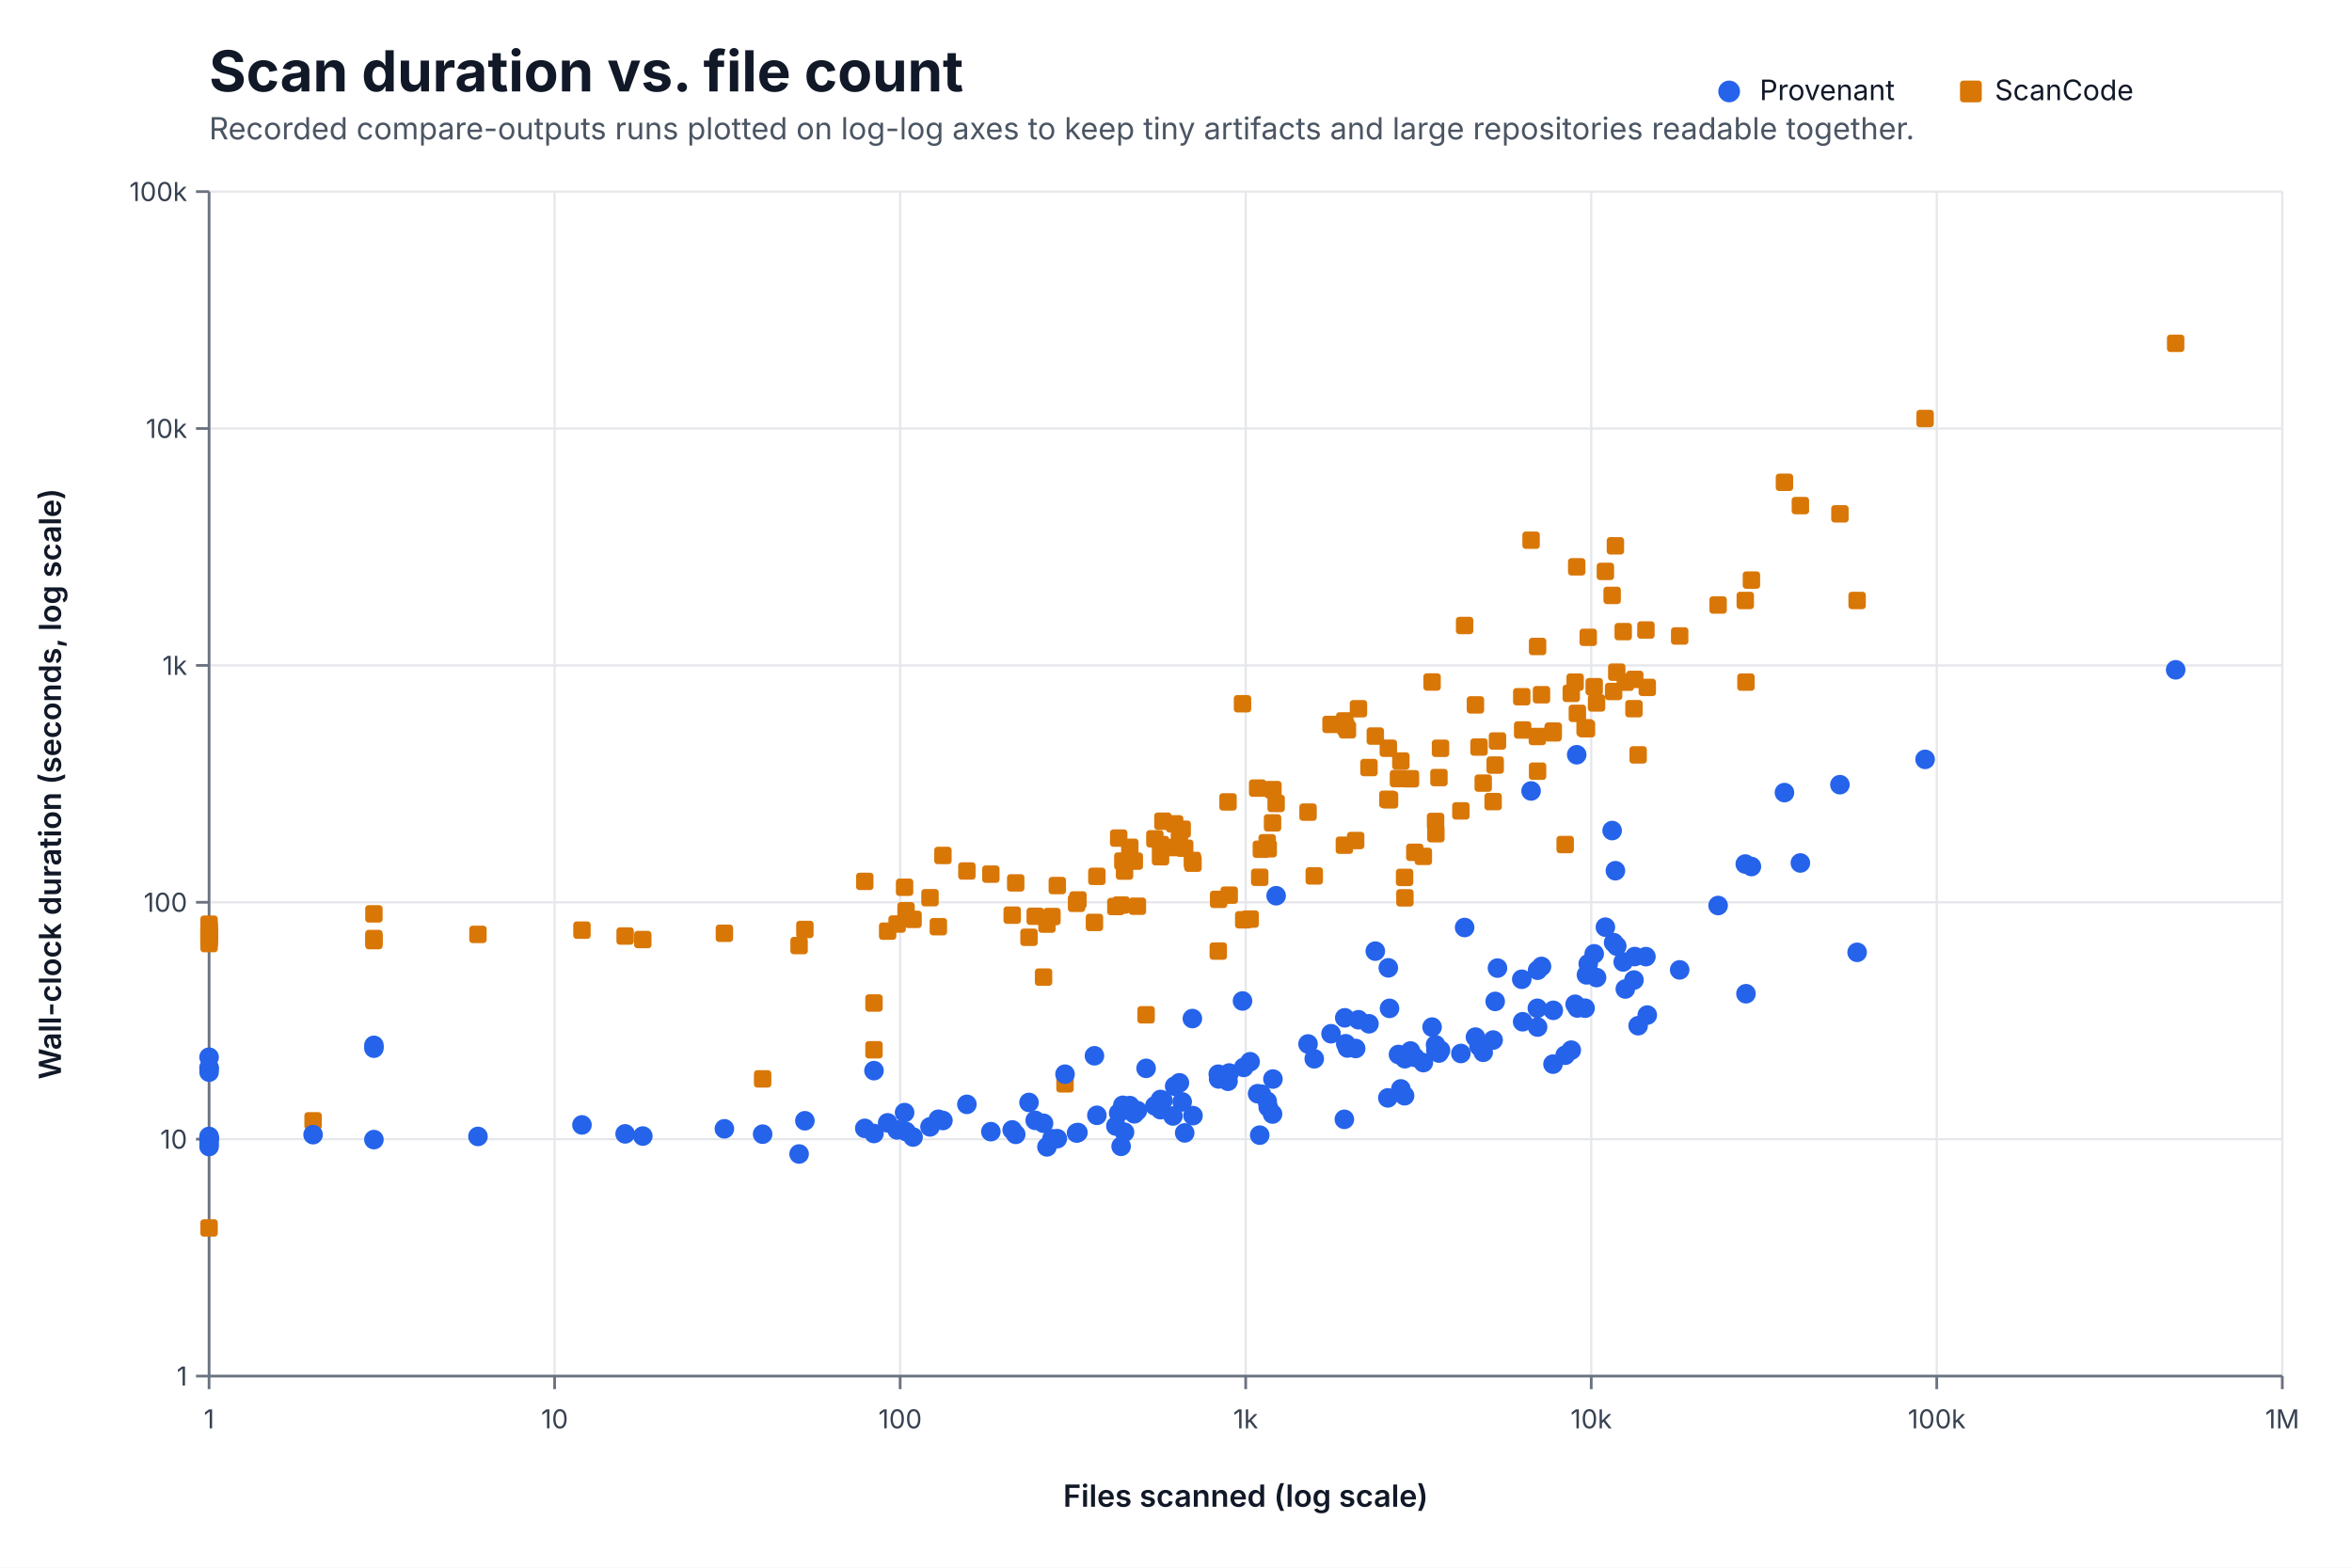
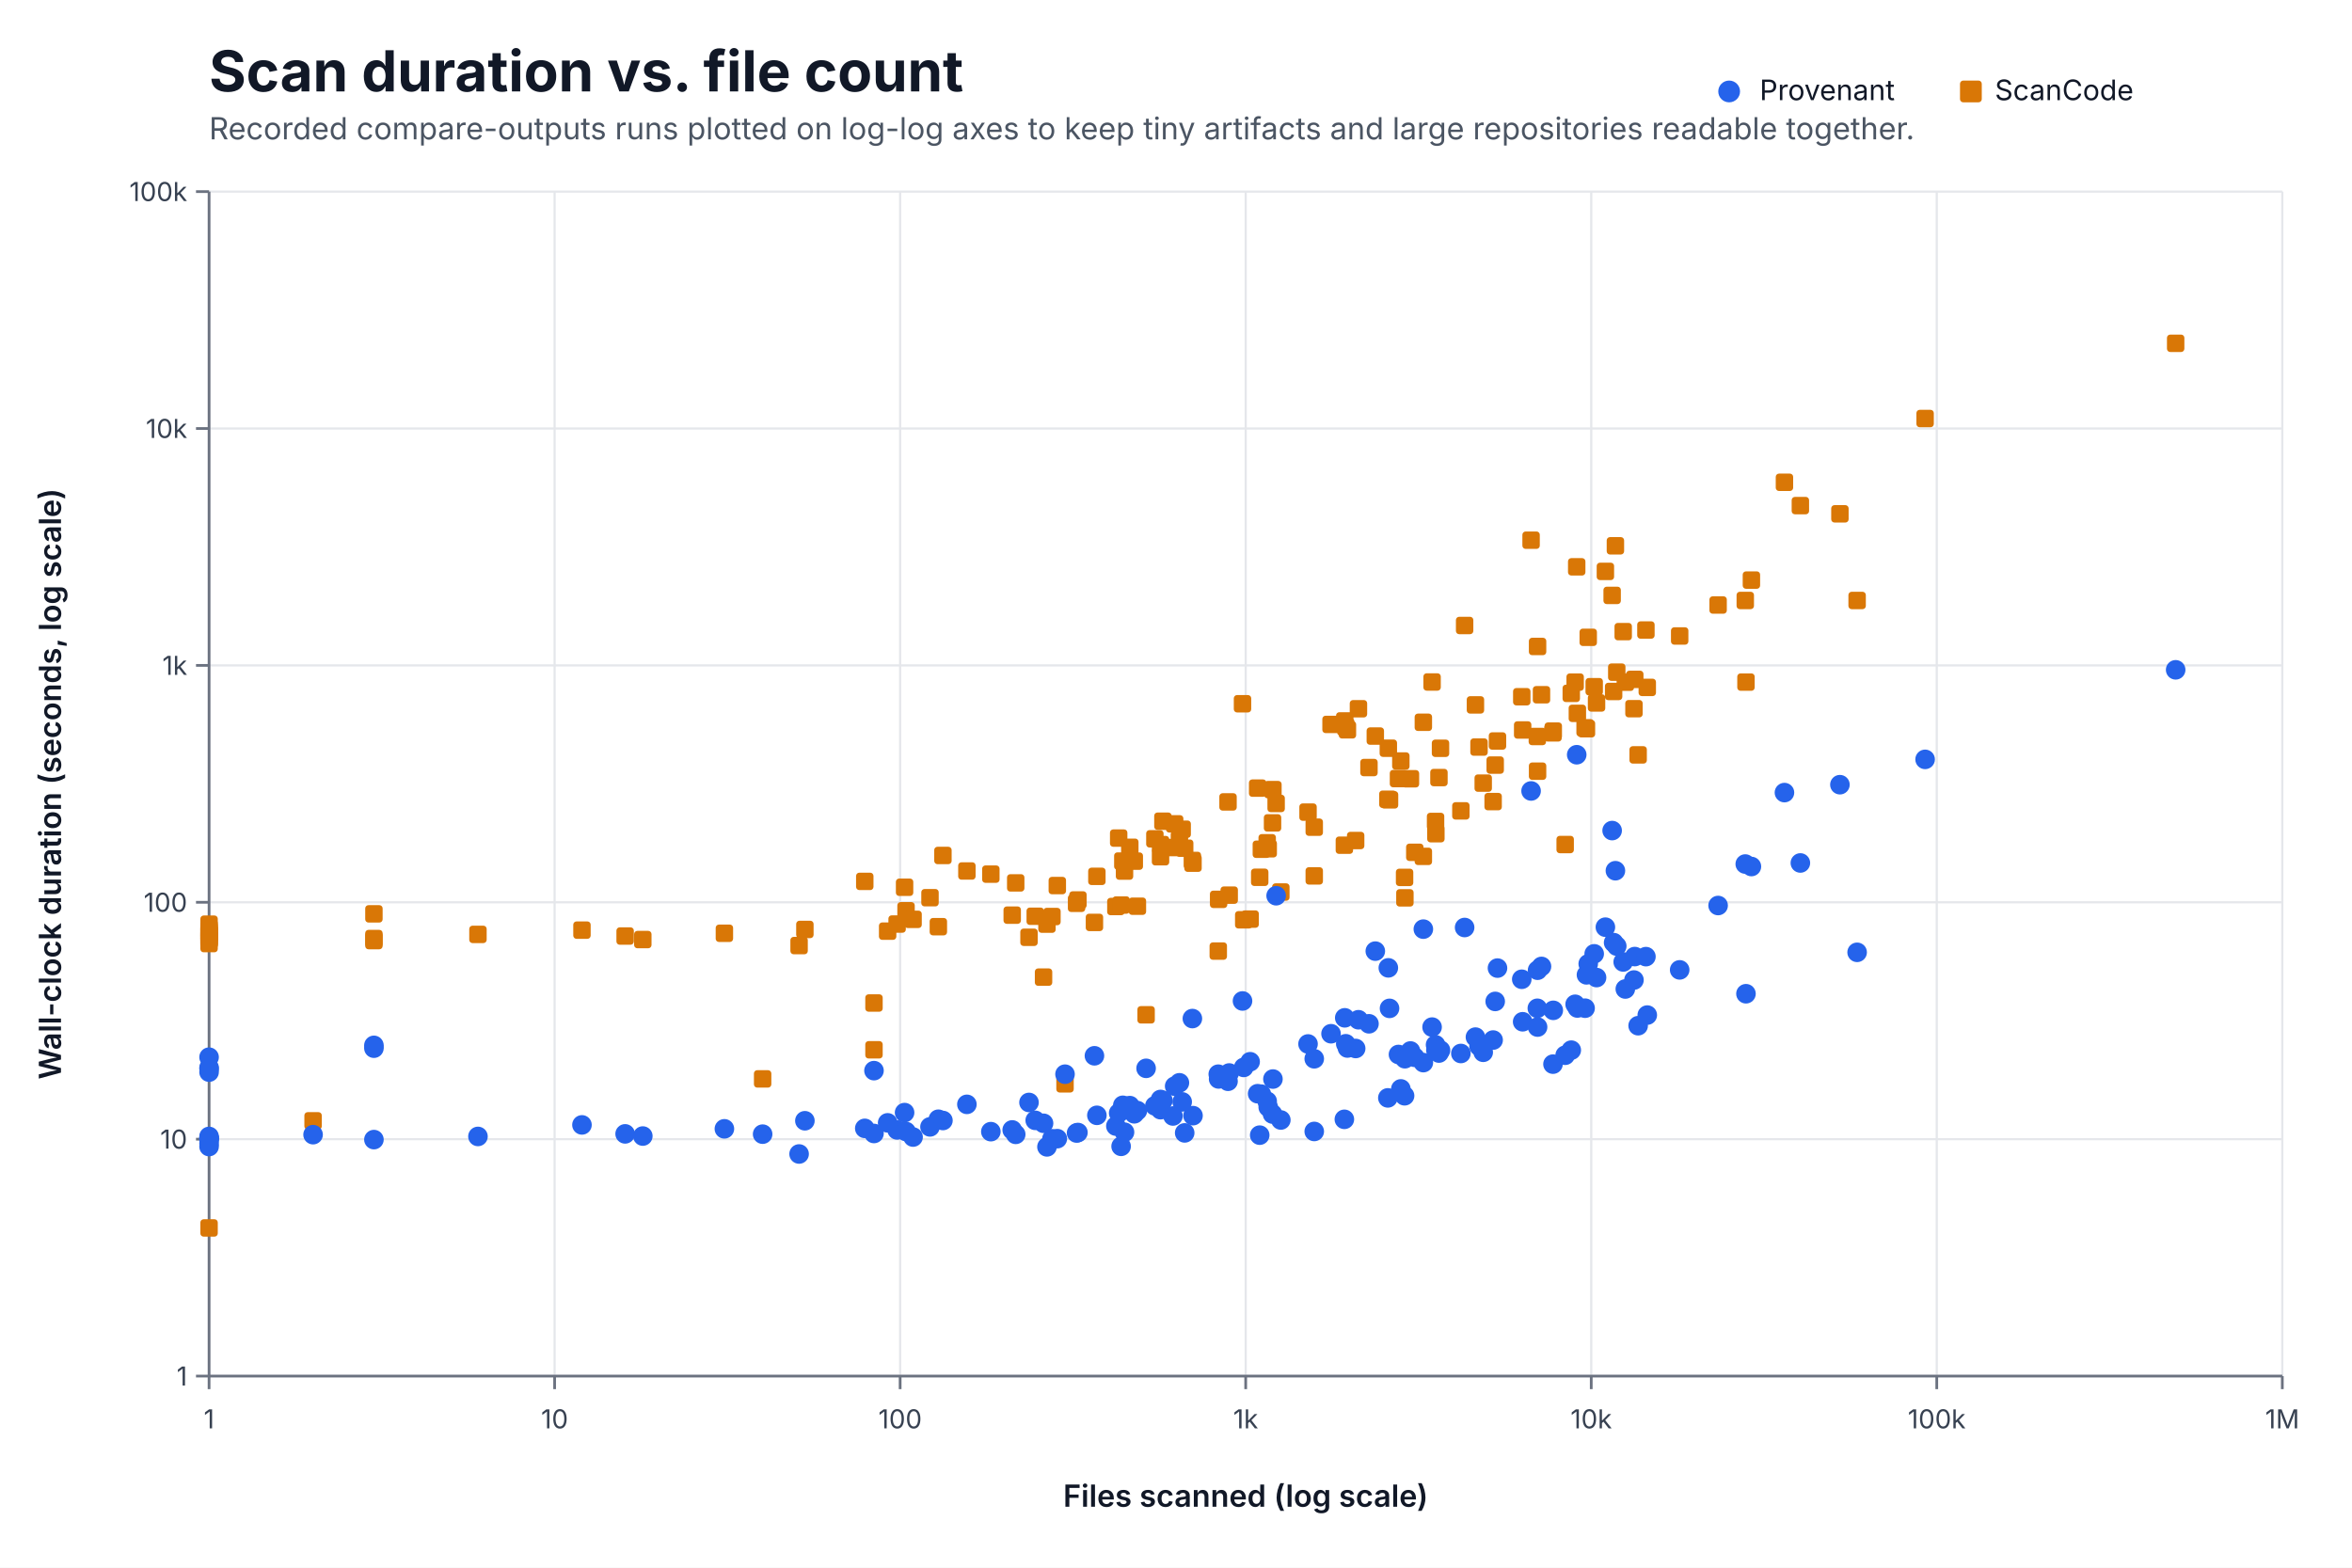
<svg xmlns="http://www.w3.org/2000/svg" width="1080" height="720" viewBox="0 0 1080 720" role="img" aria-labelledby="title desc">
  <style>
    text { font-family: -apple-system, BlinkMacSystemFont, "Segoe UI", sans-serif; fill: #111827; }
    .title { font-size: 26px; font-weight: 700; }
    .subtitle { font-size: 14px; fill: #4b5563; }
    .axis-label { font-size: 14px; font-weight: 600; }
    .tick { font-size: 12px; fill: #374151; }
    .grid { stroke: #e5e7eb; stroke-width: 1; }
    .axis { stroke: #6b7280; stroke-width: 1.25; }
    .legend-label { font-size: 13px; }
  </style>
  <rect x="0" y="0" width="1080" height="720" fill="white" />
  <text class="title" x="96" y="42">Scan duration vs. file count</text>
  <text class="subtitle" x="96" y="64">Recorded compare-outputs runs plotted on log-log axes to keep tiny artifacts and large repositories readable together.</text>
  <line class="grid" x1="96.00" y1="632.00" x2="1048.00" y2="632.00" />
  <line class="grid" x1="96.00" y1="523.20" x2="1048.00" y2="523.20" />
  <line class="grid" x1="96.00" y1="414.40" x2="1048.00" y2="414.40" />
  <line class="grid" x1="96.00" y1="305.60" x2="1048.00" y2="305.60" />
  <line class="grid" x1="96.00" y1="196.80" x2="1048.00" y2="196.80" />
  <line class="grid" x1="96.00" y1="88.00" x2="1048.00" y2="88.00" />
  <line class="grid" x1="96.00" y1="88.00" x2="96.00" y2="632.00" />
  <line class="grid" x1="254.67" y1="88.00" x2="254.67" y2="632.00" />
  <line class="grid" x1="413.33" y1="88.00" x2="413.33" y2="632.00" />
  <line class="grid" x1="572.00" y1="88.00" x2="572.00" y2="632.00" />
  <line class="grid" x1="730.67" y1="88.00" x2="730.67" y2="632.00" />
  <line class="grid" x1="889.33" y1="88.00" x2="889.33" y2="632.00" />
  <line class="grid" x1="1048.00" y1="88.00" x2="1048.00" y2="632.00" />
  <line class="axis" x1="96.00" y1="632.00" x2="1048.00" y2="632.00" />
  <line class="axis" x1="96.00" y1="88.00" x2="96.00" y2="632.00" />
  <line class="axis" x1="96.00" y1="632.00" x2="96.00" y2="638.00" />
  <text class="tick" x="96.00" y="656.00" text-anchor="middle">1</text>
  <line class="axis" x1="254.67" y1="632.00" x2="254.67" y2="638.00" />
  <text class="tick" x="254.67" y="656.00" text-anchor="middle">10</text>
  <line class="axis" x1="413.33" y1="632.00" x2="413.33" y2="638.00" />
  <text class="tick" x="413.33" y="656.00" text-anchor="middle">100</text>
  <line class="axis" x1="572.00" y1="632.00" x2="572.00" y2="638.00" />
  <text class="tick" x="572.00" y="656.00" text-anchor="middle">1k</text>
  <line class="axis" x1="730.67" y1="632.00" x2="730.67" y2="638.00" />
  <text class="tick" x="730.67" y="656.00" text-anchor="middle">10k</text>
  <line class="axis" x1="889.33" y1="632.00" x2="889.33" y2="638.00" />
  <text class="tick" x="889.33" y="656.00" text-anchor="middle">100k</text>
  <line class="axis" x1="1048.00" y1="632.00" x2="1048.00" y2="638.00" />
  <text class="tick" x="1048.00" y="656.00" text-anchor="middle">1M</text>
  <line class="axis" x1="90.00" y1="632.00" x2="96.00" y2="632.00" />
  <text class="tick" x="86.00" y="632.00" text-anchor="end" dominant-baseline="middle">1</text>
  <line class="axis" x1="90.00" y1="523.20" x2="96.00" y2="523.20" />
  <text class="tick" x="86.00" y="523.20" text-anchor="end" dominant-baseline="middle">10</text>
  <line class="axis" x1="90.00" y1="414.40" x2="96.00" y2="414.40" />
  <text class="tick" x="86.00" y="414.40" text-anchor="end" dominant-baseline="middle">100</text>
  <line class="axis" x1="90.00" y1="305.60" x2="96.00" y2="305.60" />
  <text class="tick" x="86.00" y="305.60" text-anchor="end" dominant-baseline="middle">1k</text>
  <line class="axis" x1="90.00" y1="196.80" x2="96.00" y2="196.80" />
  <text class="tick" x="86.00" y="196.80" text-anchor="end" dominant-baseline="middle">10k</text>
  <line class="axis" x1="90.00" y1="88.00" x2="96.00" y2="88.00" />
  <text class="tick" x="86.00" y="88.00" text-anchor="end" dominant-baseline="middle">100k</text>
  <text class="axis-label" x="572.00" y="692.00" text-anchor="middle">Files scanned (log scale)</text>
  <text class="axis-label" x="28" y="360.00" transform="rotate(-90 28 360.00)" text-anchor="middle">Wall-clock duration (seconds, log scale)</text>
  <g aria-label="Legend">
    <circle cx="794" cy="42" r="5" fill="#2563eb" />
    <text class="legend-label" x="808" y="46">Provenant</text>
    <rect x="900" y="37" width="10" height="10" fill="#d97706" rx="1.5" />
    <text class="legend-label" x="916" y="46">ScanCode</text>
  </g>
  <g aria-label="ScanCode points">
    <rect x="92.00" y="420.46" width="8" height="8" fill="#d97706" rx="1.5" />
    <rect x="92.00" y="423.47" width="8" height="8" fill="#d97706" rx="1.5" />
    <rect x="92.00" y="427.72" width="8" height="8" fill="#d97706" rx="1.5" />
    <rect x="92.00" y="425.26" width="8" height="8" fill="#d97706" rx="1.5" />
    <rect x="92.00" y="424.52" width="8" height="8" fill="#d97706" rx="1.5" />
    <rect x="92.00" y="559.97" width="8" height="8" fill="#d97706" rx="1.5" />
    <rect x="92.00" y="422.38" width="8" height="8" fill="#d97706" rx="1.5" />
    <rect x="92.00" y="429.37" width="8" height="8" fill="#d97706" rx="1.5" />
    <rect x="92.00" y="426.80" width="8" height="8" fill="#d97706" rx="1.5" />
    <rect x="92.00" y="424.87" width="8" height="8" fill="#d97706" rx="1.5" />
    <rect x="92.00" y="427.37" width="8" height="8" fill="#d97706" rx="1.5" />
    <rect x="139.76" y="510.78" width="8" height="8" fill="#d97706" rx="1.5" />
    <rect x="167.70" y="427.06" width="8" height="8" fill="#d97706" rx="1.5" />
    <rect x="167.70" y="427.99" width="8" height="8" fill="#d97706" rx="1.5" />
    <rect x="167.70" y="415.71" width="8" height="8" fill="#d97706" rx="1.5" />
    <rect x="215.47" y="425.14" width="8" height="8" fill="#d97706" rx="1.5" />
    <rect x="263.23" y="423.19" width="8" height="8" fill="#d97706" rx="1.5" />
    <rect x="283.05" y="425.90" width="8" height="8" fill="#d97706" rx="1.5" />
    <rect x="291.17" y="427.52" width="8" height="8" fill="#d97706" rx="1.5" />
    <rect x="328.63" y="424.63" width="8" height="8" fill="#d97706" rx="1.5" />
    <rect x="346.19" y="491.51" width="8" height="8" fill="#d97706" rx="1.5" />
    <rect x="362.93" y="430.28" width="8" height="8" fill="#d97706" rx="1.5" />
    <rect x="365.59" y="422.87" width="8" height="8" fill="#d97706" rx="1.5" />
    <rect x="393.09" y="400.80" width="8" height="8" fill="#d97706" rx="1.5" />
    <rect x="397.32" y="478.15" width="8" height="8" fill="#d97706" rx="1.5" />
    <rect x="397.32" y="456.66" width="8" height="8" fill="#d97706" rx="1.5" />
    <rect x="403.59" y="423.65" width="8" height="8" fill="#d97706" rx="1.5" />
    <rect x="407.94" y="420.39" width="8" height="8" fill="#d97706" rx="1.5" />
    <rect x="411.37" y="403.50" width="8" height="8" fill="#d97706" rx="1.5" />
    <rect x="412.04" y="414.30" width="8" height="8" fill="#d97706" rx="1.5" />
    <rect x="415.27" y="418.23" width="8" height="8" fill="#d97706" rx="1.5" />
    <rect x="423.04" y="408.29" width="8" height="8" fill="#d97706" rx="1.5" />
    <rect x="426.88" y="421.60" width="8" height="8" fill="#d97706" rx="1.5" />
    <rect x="428.98" y="388.90" width="8" height="8" fill="#d97706" rx="1.5" />
    <rect x="439.98" y="396.02" width="8" height="8" fill="#d97706" rx="1.5" />
    <rect x="450.98" y="397.47" width="8" height="8" fill="#d97706" rx="1.5" />
    <rect x="460.79" y="416.30" width="8" height="8" fill="#d97706" rx="1.5" />
    <rect x="462.40" y="401.49" width="8" height="8" fill="#d97706" rx="1.5" />
    <rect x="468.50" y="426.47" width="8" height="8" fill="#d97706" rx="1.5" />
    <rect x="471.36" y="416.81" width="8" height="8" fill="#d97706" rx="1.5" />
    <rect x="475.18" y="444.77" width="8" height="8" fill="#d97706" rx="1.5" />
    <rect x="476.75" y="420.44" width="8" height="8" fill="#d97706" rx="1.5" />
    <rect x="479.04" y="416.95" width="8" height="8" fill="#d97706" rx="1.5" />
    <rect x="481.50" y="402.72" width="8" height="8" fill="#d97706" rx="1.5" />
    <rect x="485.04" y="493.77" width="8" height="8" fill="#d97706" rx="1.5" />
    <rect x="490.34" y="410.86" width="8" height="8" fill="#d97706" rx="1.5" />
    <rect x="490.97" y="409.34" width="8" height="8" fill="#d97706" rx="1.5" />
    <rect x="498.55" y="419.64" width="8" height="8" fill="#d97706" rx="1.5" />
    <rect x="499.67" y="398.49" width="8" height="8" fill="#d97706" rx="1.5" />
    <rect x="508.39" y="412.34" width="8" height="8" fill="#d97706" rx="1.5" />
    <rect x="509.68" y="380.92" width="8" height="8" fill="#d97706" rx="1.5" />
    <rect x="510.80" y="411.66" width="8" height="8" fill="#d97706" rx="1.5" />
    <rect x="511.58" y="391.47" width="8" height="8" fill="#d97706" rx="1.5" />
    <rect x="512.36" y="396.07" width="8" height="8" fill="#d97706" rx="1.5" />
    <rect x="514.79" y="385.13" width="8" height="8" fill="#d97706" rx="1.5" />
    <rect x="516.85" y="391.50" width="8" height="8" fill="#d97706" rx="1.5" />
    <rect x="518.28" y="412.20" width="8" height="8" fill="#d97706" rx="1.5" />
    <rect x="522.27" y="462.08" width="8" height="8" fill="#d97706" rx="1.5" />
    <rect x="526.30" y="381.25" width="8" height="8" fill="#d97706" rx="1.5" />
    <rect x="528.90" y="383.91" width="8" height="8" fill="#d97706" rx="1.5" />
    <rect x="528.90" y="389.48" width="8" height="8" fill="#d97706" rx="1.5" />
    <rect x="529.99" y="373.16" width="8" height="8" fill="#d97706" rx="1.5" />
    <rect x="534.61" y="385.27" width="8" height="8" fill="#d97706" rx="1.5" />
    <rect x="535.39" y="374.38" width="8" height="8" fill="#d97706" rx="1.5" />
    <rect x="537.57" y="381.59" width="8" height="8" fill="#d97706" rx="1.5" />
    <rect x="538.84" y="376.84" width="8" height="8" fill="#d97706" rx="1.5" />
    <rect x="539.99" y="385.56" width="8" height="8" fill="#d97706" rx="1.5" />
    <rect x="543.52" y="391.18" width="8" height="8" fill="#d97706" rx="1.5" />
    <rect x="543.81" y="392.44" width="8" height="8" fill="#d97706" rx="1.5" />
    <rect x="555.41" y="432.81" width="8" height="8" fill="#d97706" rx="1.5" />
    <rect x="555.57" y="409.04" width="8" height="8" fill="#d97706" rx="1.5" />
    <rect x="559.89" y="364.30" width="8" height="8" fill="#d97706" rx="1.5" />
    <rect x="560.43" y="407.11" width="8" height="8" fill="#d97706" rx="1.5" />
    <rect x="566.54" y="319.22" width="8" height="8" fill="#d97706" rx="1.5" />
    <rect x="567.10" y="418.44" width="8" height="8" fill="#d97706" rx="1.5" />
    <rect x="570.04" y="418.11" width="8" height="8" fill="#d97706" rx="1.5" />
    <rect x="573.49" y="357.97" width="8" height="8" fill="#d97706" rx="1.5" />
    <rect x="574.44" y="398.92" width="8" height="8" fill="#d97706" rx="1.5" />
    <rect x="575.19" y="386.04" width="8" height="8" fill="#d97706" rx="1.5" />
    <rect x="577.87" y="383.06" width="8" height="8" fill="#d97706" rx="1.5" />
    <rect x="578.35" y="385.81" width="8" height="8" fill="#d97706" rx="1.5" />
    <rect x="580.33" y="373.93" width="8" height="8" fill="#d97706" rx="1.5" />
    <rect x="580.51" y="358.66" width="8" height="8" fill="#d97706" rx="1.5" />
    <rect x="581.98" y="365.01" width="8" height="8" fill="#d97706" rx="1.5" />
+     <rect x="584.14" y="405.69" width="8" height="8" fill="#d97706" rx="1.5" />
    <rect x="596.63" y="368.99" width="8" height="8" fill="#d97706" rx="1.5" />
    <rect x="599.48" y="398.28" width="8" height="8" fill="#d97706" rx="1.5" />
+     <rect x="599.48" y="375.91" width="8" height="8" fill="#d97706" rx="1.5" />
    <rect x="607.19" y="328.71" width="8" height="8" fill="#d97706" rx="1.5" />
    <rect x="613.31" y="384.18" width="8" height="8" fill="#d97706" rx="1.5" />
    <rect x="613.49" y="327.10" width="8" height="8" fill="#d97706" rx="1.5" />
    <rect x="613.95" y="329.87" width="8" height="8" fill="#d97706" rx="1.5" />
    <rect x="614.72" y="331.19" width="8" height="8" fill="#d97706" rx="1.5" />
    <rect x="618.50" y="382.03" width="8" height="8" fill="#d97706" rx="1.5" />
    <rect x="619.78" y="321.51" width="8" height="8" fill="#d97706" rx="1.5" />
    <rect x="624.61" y="348.51" width="8" height="8" fill="#d97706" rx="1.5" />
    <rect x="627.52" y="334.06" width="8" height="8" fill="#d97706" rx="1.5" />
    <rect x="633.28" y="363.07" width="8" height="8" fill="#d97706" rx="1.5" />
    <rect x="633.50" y="339.64" width="8" height="8" fill="#d97706" rx="1.5" />
    <rect x="634.05" y="363.36" width="8" height="8" fill="#d97706" rx="1.5" />
    <rect x="638.16" y="353.58" width="8" height="8" fill="#d97706" rx="1.5" />
    <rect x="639.24" y="345.52" width="8" height="8" fill="#d97706" rx="1.5" />
    <rect x="640.96" y="398.96" width="8" height="8" fill="#d97706" rx="1.5" />
    <rect x="641.11" y="408.36" width="8" height="8" fill="#d97706" rx="1.5" />
    <rect x="643.66" y="353.67" width="8" height="8" fill="#d97706" rx="1.5" />
    <rect x="645.65" y="387.44" width="8" height="8" fill="#d97706" rx="1.5" />
    <rect x="649.58" y="389.31" width="8" height="8" fill="#d97706" rx="1.5" />
+     <rect x="649.58" y="327.73" width="8" height="8" fill="#d97706" rx="1.5" />
    <rect x="653.59" y="309.22" width="8" height="8" fill="#d97706" rx="1.5" />
    <rect x="655.19" y="373.28" width="8" height="8" fill="#d97706" rx="1.5" />
    <rect x="655.34" y="378.89" width="8" height="8" fill="#d97706" rx="1.5" />
    <rect x="656.74" y="353.11" width="8" height="8" fill="#d97706" rx="1.5" />
    <rect x="657.46" y="339.67" width="8" height="8" fill="#d97706" rx="1.5" />
    <rect x="666.81" y="368.42" width="8" height="8" fill="#d97706" rx="1.5" />
    <rect x="668.53" y="283.27" width="8" height="8" fill="#d97706" rx="1.5" />
    <rect x="673.50" y="319.74" width="8" height="8" fill="#d97706" rx="1.5" />
    <rect x="675.14" y="339.11" width="8" height="8" fill="#d97706" rx="1.5" />
    <rect x="677.07" y="355.67" width="8" height="8" fill="#d97706" rx="1.5" />
    <rect x="681.62" y="364.16" width="8" height="8" fill="#d97706" rx="1.5" />
    <rect x="682.57" y="347.38" width="8" height="8" fill="#d97706" rx="1.5" />
    <rect x="683.62" y="336.32" width="8" height="8" fill="#d97706" rx="1.5" />
    <rect x="694.77" y="315.99" width="8" height="8" fill="#d97706" rx="1.5" />
    <rect x="695.18" y="331.26" width="8" height="8" fill="#d97706" rx="1.5" />
    <rect x="699.05" y="244.10" width="8" height="8" fill="#d97706" rx="1.5" />
    <rect x="701.92" y="334.25" width="8" height="8" fill="#d97706" rx="1.5" />
    <rect x="702.03" y="350.18" width="8" height="8" fill="#d97706" rx="1.5" />
    <rect x="702.03" y="292.91" width="8" height="8" fill="#d97706" rx="1.5" />
    <rect x="703.83" y="315.08" width="8" height="8" fill="#d97706" rx="1.5" />
    <rect x="709.11" y="332.59" width="8" height="8" fill="#d97706" rx="1.5" />
    <rect x="709.24" y="331.79" width="8" height="8" fill="#d97706" rx="1.5" />
    <rect x="714.70" y="383.87" width="8" height="8" fill="#d97706" rx="1.5" />
    <rect x="717.50" y="314.45" width="8" height="8" fill="#d97706" rx="1.5" />
    <rect x="719.28" y="309.28" width="8" height="8" fill="#d97706" rx="1.5" />
    <rect x="720.00" y="256.33" width="8" height="8" fill="#d97706" rx="1.5" />
    <rect x="720.30" y="323.62" width="8" height="8" fill="#d97706" rx="1.5" />
    <rect x="723.85" y="330.25" width="8" height="8" fill="#d97706" rx="1.5" />
    <rect x="724.48" y="330.69" width="8" height="8" fill="#d97706" rx="1.5" />
    <rect x="725.29" y="288.71" width="8" height="8" fill="#d97706" rx="1.5" />
    <rect x="728.03" y="311.39" width="8" height="8" fill="#d97706" rx="1.5" />
    <rect x="729.11" y="318.85" width="8" height="8" fill="#d97706" rx="1.5" />
    <rect x="733.17" y="258.43" width="8" height="8" fill="#d97706" rx="1.5" />
    <rect x="736.27" y="269.45" width="8" height="8" fill="#d97706" rx="1.5" />
    <rect x="736.95" y="313.57" width="8" height="8" fill="#d97706" rx="1.5" />
    <rect x="737.77" y="246.68" width="8" height="8" fill="#d97706" rx="1.5" />
    <rect x="738.39" y="304.71" width="8" height="8" fill="#d97706" rx="1.5" />
    <rect x="741.35" y="286.09" width="8" height="8" fill="#d97706" rx="1.5" />
    <rect x="742.32" y="309.33" width="8" height="8" fill="#d97706" rx="1.5" />
    <rect x="746.29" y="321.48" width="8" height="8" fill="#d97706" rx="1.5" />
    <rect x="746.66" y="308.03" width="8" height="8" fill="#d97706" rx="1.5" />
    <rect x="748.21" y="342.70" width="8" height="8" fill="#d97706" rx="1.5" />
    <rect x="751.78" y="285.35" width="8" height="8" fill="#d97706" rx="1.5" />
    <rect x="752.40" y="311.70" width="8" height="8" fill="#d97706" rx="1.5" />
    <rect x="767.28" y="288.09" width="8" height="8" fill="#d97706" rx="1.5" />
    <rect x="784.93" y="273.87" width="8" height="8" fill="#d97706" rx="1.5" />
    <rect x="797.40" y="271.78" width="8" height="8" fill="#d97706" rx="1.5" />
    <rect x="797.72" y="309.27" width="8" height="8" fill="#d97706" rx="1.5" />
    <rect x="800.22" y="262.42" width="8" height="8" fill="#d97706" rx="1.5" />
    <rect x="815.39" y="217.51" width="8" height="8" fill="#d97706" rx="1.5" />
    <rect x="822.70" y="228.21" width="8" height="8" fill="#d97706" rx="1.5" />
    <rect x="840.86" y="231.99" width="8" height="8" fill="#d97706" rx="1.5" />
    <rect x="848.76" y="271.78" width="8" height="8" fill="#d97706" rx="1.5" />
    <rect x="879.98" y="188.22" width="8" height="8" fill="#d97706" rx="1.5" />
    <rect x="995.03" y="153.67" width="8" height="8" fill="#d97706" rx="1.5" />
  </g>
  <g aria-label="Provenant points">
    <circle cx="96.00" cy="522.92" r="4.5" fill="#2563eb" />
    <circle cx="96.00" cy="522.78" r="4.5" fill="#2563eb" />
    <circle cx="96.00" cy="526.58" r="4.5" fill="#2563eb" />
    <circle cx="96.00" cy="522.68" r="4.5" fill="#2563eb" />
    <circle cx="96.00" cy="521.94" r="4.5" fill="#2563eb" />
    <circle cx="96.00" cy="492.40" r="4.5" fill="#2563eb" />
    <circle cx="96.00" cy="490.35" r="4.5" fill="#2563eb" />
    <circle cx="96.00" cy="485.54" r="4.5" fill="#2563eb" />
    <circle cx="96.00" cy="523.77" r="4.5" fill="#2563eb" />
    <circle cx="96.00" cy="490.88" r="4.5" fill="#2563eb" />
    <circle cx="96.00" cy="525.23" r="4.5" fill="#2563eb" />
    <circle cx="143.76" cy="521.12" r="4.5" fill="#2563eb" />
    <circle cx="171.70" cy="523.39" r="4.5" fill="#2563eb" />
    <circle cx="171.70" cy="480.11" r="4.5" fill="#2563eb" />
    <circle cx="171.70" cy="481.40" r="4.5" fill="#2563eb" />
    <circle cx="219.47" cy="521.94" r="4.5" fill="#2563eb" />
    <circle cx="267.23" cy="516.64" r="4.5" fill="#2563eb" />
    <circle cx="287.05" cy="520.76" r="4.5" fill="#2563eb" />
    <circle cx="295.17" cy="521.76" r="4.5" fill="#2563eb" />
    <circle cx="332.63" cy="518.44" r="4.5" fill="#2563eb" />
    <circle cx="350.19" cy="520.89" r="4.5" fill="#2563eb" />
    <circle cx="366.93" cy="530.00" r="4.5" fill="#2563eb" />
    <circle cx="369.59" cy="514.74" r="4.5" fill="#2563eb" />
    <circle cx="397.09" cy="518.23" r="4.5" fill="#2563eb" />
    <circle cx="401.32" cy="491.72" r="4.5" fill="#2563eb" />
    <circle cx="401.32" cy="520.58" r="4.5" fill="#2563eb" />
    <circle cx="407.59" cy="515.70" r="4.5" fill="#2563eb" />
    <circle cx="411.94" cy="518.95" r="4.5" fill="#2563eb" />
    <circle cx="415.37" cy="510.99" r="4.5" fill="#2563eb" />
    <circle cx="416.04" cy="519.69" r="4.5" fill="#2563eb" />
    <circle cx="419.27" cy="522.22" r="4.5" fill="#2563eb" />
    <circle cx="427.04" cy="517.55" r="4.5" fill="#2563eb" />
    <circle cx="430.88" cy="514.04" r="4.5" fill="#2563eb" />
    <circle cx="432.98" cy="514.62" r="4.5" fill="#2563eb" />
    <circle cx="443.98" cy="507.20" r="4.5" fill="#2563eb" />
    <circle cx="454.98" cy="519.74" r="4.5" fill="#2563eb" />
    <circle cx="464.79" cy="518.95" r="4.5" fill="#2563eb" />
    <circle cx="466.40" cy="520.98" r="4.5" fill="#2563eb" />
    <circle cx="472.50" cy="506.33" r="4.5" fill="#2563eb" />
    <circle cx="475.36" cy="514.55" r="4.5" fill="#2563eb" />
    <circle cx="479.18" cy="515.90" r="4.5" fill="#2563eb" />
    <circle cx="480.75" cy="526.73" r="4.5" fill="#2563eb" />
    <circle cx="483.04" cy="523.01" r="4.5" fill="#2563eb" />
    <circle cx="485.50" cy="522.96" r="4.5" fill="#2563eb" />
    <circle cx="489.04" cy="493.35" r="4.5" fill="#2563eb" />
    <circle cx="494.34" cy="520.36" r="4.5" fill="#2563eb" />
    <circle cx="494.97" cy="520.14" r="4.5" fill="#2563eb" />
    <circle cx="502.55" cy="484.90" r="4.5" fill="#2563eb" />
    <circle cx="503.67" cy="512.24" r="4.5" fill="#2563eb" />
    <circle cx="512.39" cy="517.17" r="4.5" fill="#2563eb" />
    <circle cx="513.68" cy="511.20" r="4.5" fill="#2563eb" />
    <circle cx="514.80" cy="526.48" r="4.5" fill="#2563eb" />
    <circle cx="515.58" cy="507.64" r="4.5" fill="#2563eb" />
    <circle cx="516.36" cy="520.00" r="4.5" fill="#2563eb" />
    <circle cx="518.79" cy="507.78" r="4.5" fill="#2563eb" />
    <circle cx="520.85" cy="511.54" r="4.5" fill="#2563eb" />
    <circle cx="522.28" cy="510.08" r="4.5" fill="#2563eb" />
    <circle cx="526.27" cy="490.66" r="4.5" fill="#2563eb" />
    <circle cx="530.30" cy="507.88" r="4.5" fill="#2563eb" />
    <circle cx="532.90" cy="504.96" r="4.5" fill="#2563eb" />
    <circle cx="532.90" cy="509.65" r="4.5" fill="#2563eb" />
    <circle cx="533.99" cy="505.42" r="4.5" fill="#2563eb" />
    <circle cx="538.61" cy="512.54" r="4.5" fill="#2563eb" />
    <circle cx="539.39" cy="498.86" r="4.5" fill="#2563eb" />
    <circle cx="541.57" cy="497.30" r="4.5" fill="#2563eb" />
    <circle cx="542.84" cy="506.07" r="4.5" fill="#2563eb" />
    <circle cx="543.99" cy="520.31" r="4.5" fill="#2563eb" />
    <circle cx="547.52" cy="467.80" r="4.5" fill="#2563eb" />
    <circle cx="547.81" cy="512.39" r="4.5" fill="#2563eb" />
    <circle cx="559.41" cy="493.35" r="4.5" fill="#2563eb" />
    <circle cx="559.57" cy="495.53" r="4.5" fill="#2563eb" />
    <circle cx="563.89" cy="496.60" r="4.5" fill="#2563eb" />
    <circle cx="564.43" cy="492.80" r="4.5" fill="#2563eb" />
    <circle cx="570.54" cy="459.72" r="4.5" fill="#2563eb" />
    <circle cx="571.10" cy="490.24" r="4.5" fill="#2563eb" />
    <circle cx="574.04" cy="487.63" r="4.5" fill="#2563eb" />
    <circle cx="577.49" cy="502.31" r="4.5" fill="#2563eb" />
    <circle cx="578.44" cy="521.35" r="4.5" fill="#2563eb" />
    <circle cx="579.19" cy="502.52" r="4.5" fill="#2563eb" />
    <circle cx="581.87" cy="505.77" r="4.5" fill="#2563eb" />
    <circle cx="582.35" cy="508.50" r="4.5" fill="#2563eb" />
    <circle cx="584.33" cy="511.65" r="4.5" fill="#2563eb" />
    <circle cx="584.51" cy="495.58" r="4.5" fill="#2563eb" />
    <circle cx="585.98" cy="411.39" r="4.5" fill="#2563eb" />
+     <circle cx="588.14" cy="514.39" r="4.5" fill="#2563eb" />
    <circle cx="600.63" cy="479.47" r="4.5" fill="#2563eb" />
    <circle cx="603.48" cy="486.27" r="4.5" fill="#2563eb" />
+     <circle cx="603.48" cy="519.65" r="4.5" fill="#2563eb" />
    <circle cx="611.19" cy="474.77" r="4.5" fill="#2563eb" />
    <circle cx="617.31" cy="514.08" r="4.5" fill="#2563eb" />
    <circle cx="617.49" cy="467.46" r="4.5" fill="#2563eb" />
    <circle cx="617.95" cy="479.38" r="4.5" fill="#2563eb" />
    <circle cx="618.72" cy="481.32" r="4.5" fill="#2563eb" />
    <circle cx="622.50" cy="481.54" r="4.5" fill="#2563eb" />
    <circle cx="623.78" cy="468.34" r="4.5" fill="#2563eb" />
    <circle cx="628.61" cy="470.20" r="4.5" fill="#2563eb" />
    <circle cx="631.52" cy="436.83" r="4.5" fill="#2563eb" />
    <circle cx="637.28" cy="504.23" r="4.5" fill="#2563eb" />
    <circle cx="637.50" cy="444.51" r="4.5" fill="#2563eb" />
    <circle cx="638.05" cy="463.12" r="4.5" fill="#2563eb" />
    <circle cx="642.16" cy="484.30" r="4.5" fill="#2563eb" />
    <circle cx="643.24" cy="500.11" r="4.5" fill="#2563eb" />
    <circle cx="644.96" cy="503.26" r="4.5" fill="#2563eb" />
    <circle cx="645.11" cy="486.25" r="4.5" fill="#2563eb" />
    <circle cx="647.66" cy="482.69" r="4.5" fill="#2563eb" />
    <circle cx="649.65" cy="485.60" r="4.5" fill="#2563eb" />
    <circle cx="653.58" cy="488.03" r="4.5" fill="#2563eb" />
+     <circle cx="653.58" cy="426.73" r="4.5" fill="#2563eb" />
    <circle cx="657.59" cy="471.72" r="4.5" fill="#2563eb" />
    <circle cx="659.19" cy="479.87" r="4.5" fill="#2563eb" />
    <circle cx="659.34" cy="482.33" r="4.5" fill="#2563eb" />
    <circle cx="660.74" cy="483.64" r="4.5" fill="#2563eb" />
    <circle cx="661.46" cy="482.35" r="4.5" fill="#2563eb" />
    <circle cx="670.81" cy="483.84" r="4.5" fill="#2563eb" />
    <circle cx="672.53" cy="425.98" r="4.5" fill="#2563eb" />
    <circle cx="677.50" cy="476.32" r="4.5" fill="#2563eb" />
    <circle cx="679.14" cy="480.47" r="4.5" fill="#2563eb" />
    <circle cx="681.07" cy="483.29" r="4.5" fill="#2563eb" />
    <circle cx="685.62" cy="477.67" r="4.5" fill="#2563eb" />
    <circle cx="686.57" cy="459.93" r="4.5" fill="#2563eb" />
    <circle cx="687.62" cy="444.62" r="4.5" fill="#2563eb" />
    <circle cx="698.77" cy="449.75" r="4.5" fill="#2563eb" />
    <circle cx="699.18" cy="469.27" r="4.5" fill="#2563eb" />
    <circle cx="703.05" cy="363.27" r="4.5" fill="#2563eb" />
    <circle cx="705.92" cy="463.08" r="4.5" fill="#2563eb" />
    <circle cx="706.03" cy="471.70" r="4.5" fill="#2563eb" />
    <circle cx="706.03" cy="445.60" r="4.5" fill="#2563eb" />
    <circle cx="707.83" cy="443.86" r="4.5" fill="#2563eb" />
    <circle cx="713.11" cy="488.73" r="4.5" fill="#2563eb" />
    <circle cx="713.24" cy="464.02" r="4.5" fill="#2563eb" />
    <circle cx="718.70" cy="484.65" r="4.5" fill="#2563eb" />
    <circle cx="721.50" cy="482.31" r="4.5" fill="#2563eb" />
    <circle cx="723.28" cy="461.24" r="4.5" fill="#2563eb" />
    <circle cx="724.00" cy="346.63" r="4.5" fill="#2563eb" />
    <circle cx="724.30" cy="462.95" r="4.5" fill="#2563eb" />
    <circle cx="727.85" cy="463.04" r="4.5" fill="#2563eb" />
    <circle cx="728.48" cy="447.72" r="4.5" fill="#2563eb" />
    <circle cx="729.29" cy="442.66" r="4.5" fill="#2563eb" />
    <circle cx="732.03" cy="438.07" r="4.5" fill="#2563eb" />
    <circle cx="733.11" cy="448.97" r="4.5" fill="#2563eb" />
    <circle cx="737.17" cy="425.83" r="4.5" fill="#2563eb" />
    <circle cx="740.27" cy="381.46" r="4.5" fill="#2563eb" />
    <circle cx="740.95" cy="432.92" r="4.5" fill="#2563eb" />
    <circle cx="741.77" cy="399.90" r="4.5" fill="#2563eb" />
    <circle cx="742.39" cy="434.52" r="4.5" fill="#2563eb" />
    <circle cx="745.35" cy="441.80" r="4.5" fill="#2563eb" />
    <circle cx="746.32" cy="454.22" r="4.5" fill="#2563eb" />
    <circle cx="750.29" cy="450.10" r="4.5" fill="#2563eb" />
    <circle cx="750.66" cy="439.33" r="4.5" fill="#2563eb" />
    <circle cx="752.21" cy="471.08" r="4.5" fill="#2563eb" />
    <circle cx="755.78" cy="439.36" r="4.5" fill="#2563eb" />
    <circle cx="756.40" cy="466.20" r="4.5" fill="#2563eb" />
    <circle cx="771.28" cy="445.44" r="4.5" fill="#2563eb" />
    <circle cx="788.93" cy="415.88" r="4.5" fill="#2563eb" />
    <circle cx="801.40" cy="396.83" r="4.5" fill="#2563eb" />
    <circle cx="801.72" cy="456.40" r="4.5" fill="#2563eb" />
    <circle cx="804.22" cy="397.97" r="4.5" fill="#2563eb" />
    <circle cx="819.39" cy="364.02" r="4.5" fill="#2563eb" />
    <circle cx="826.70" cy="396.34" r="4.5" fill="#2563eb" />
    <circle cx="844.86" cy="360.39" r="4.5" fill="#2563eb" />
    <circle cx="852.76" cy="437.38" r="4.5" fill="#2563eb" />
    <circle cx="883.98" cy="348.76" r="4.5" fill="#2563eb" />
    <circle cx="999.03" cy="307.63" r="4.5" fill="#2563eb" />
  </g>
</svg>
